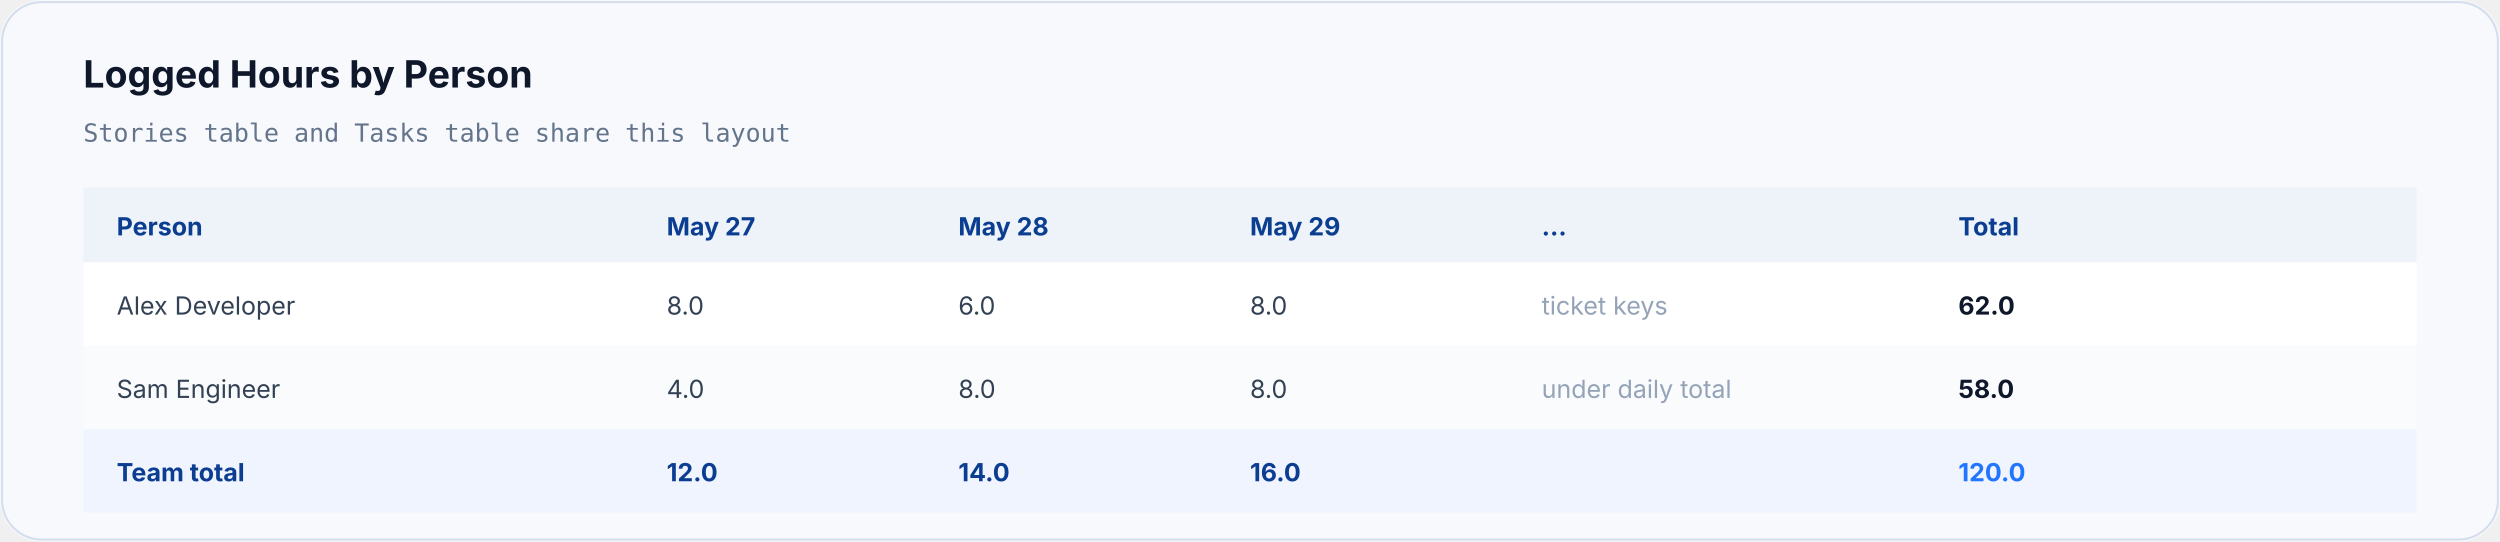
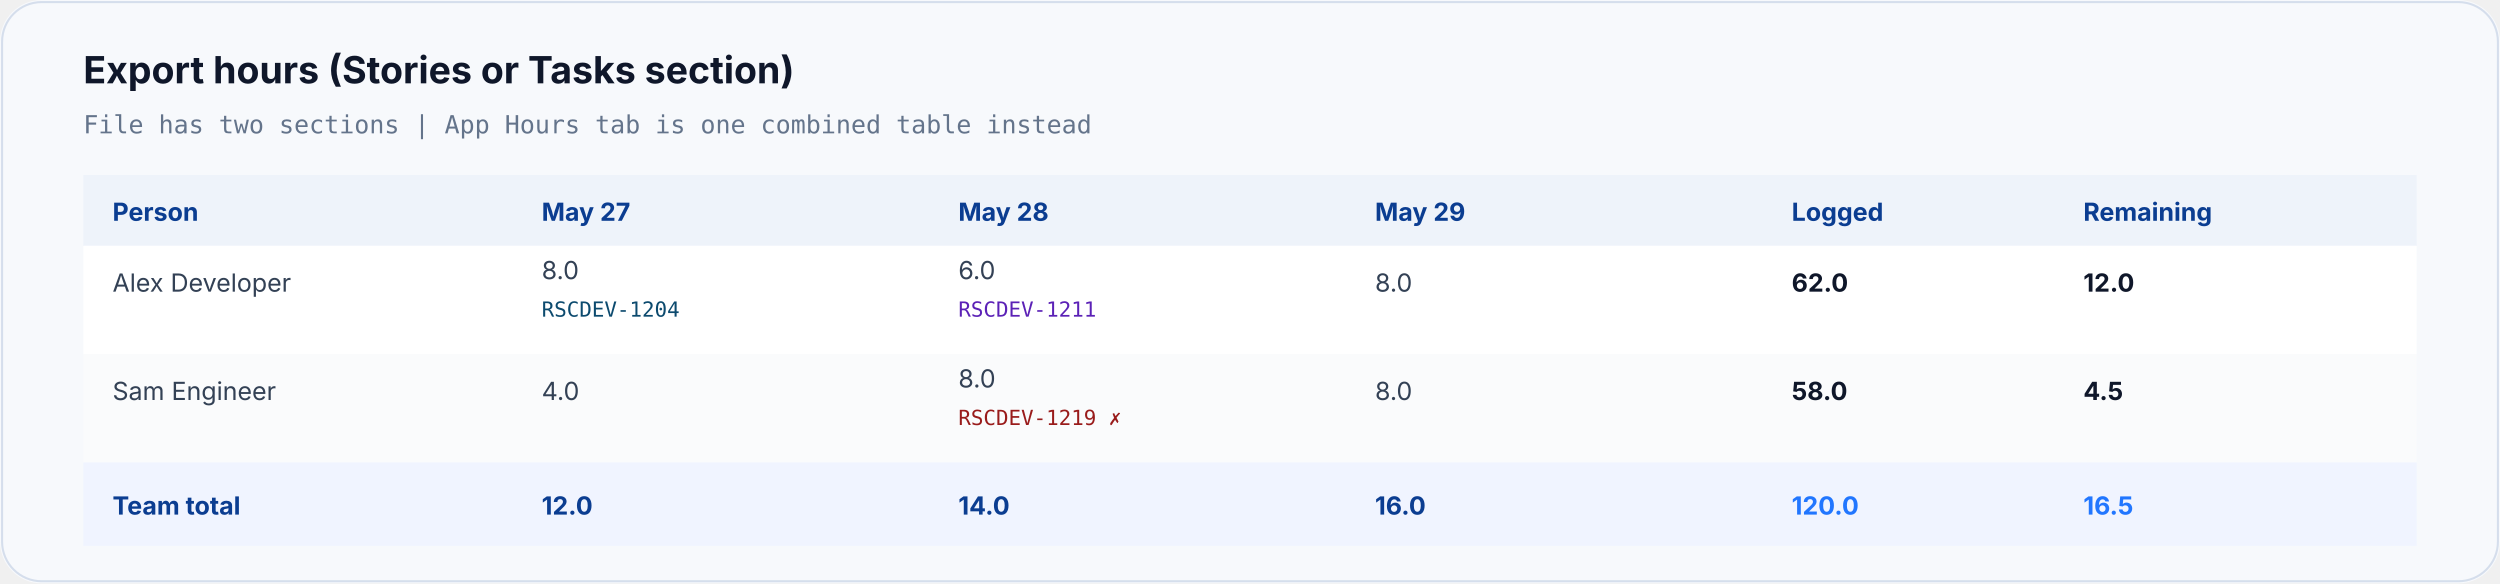
- <svg xmlns="http://www.w3.org/2000/svg" width="1200" height="260" viewBox="0 0 1200 260" role="img" aria-labelledby="title desc">
-   <rect width="1200" height="260" rx="20" fill="#F7F9FC" />
-   <rect x="1" y="1" width="1198" height="258" rx="19" fill="none" stroke="#D5DEEC" />
-   <text x="40" y="42" font-family="-apple-system, BlinkMacSystemFont, 'Segoe UI', sans-serif" font-size="18" font-weight="700" fill="#0F172A">Logged Hours by Person</text>
-   <text x="40" y="68" font-family="ui-monospace, Menlo, monospace" font-size="12" fill="#64748B">Stories table and Tasks table share this layout</text>
-   <g font-family="-apple-system, BlinkMacSystemFont, 'Segoe UI', sans-serif" font-size="12" transform="translate(40 90)">
-     <rect width="1120" height="36" fill="#EEF3FA" />
-     <text x="16" y="23" font-weight="700" fill="#0B3D91">Person</text>
-     <text x="280" y="23" font-weight="700" fill="#0B3D91">May 27</text>
-     <text x="420" y="23" font-weight="700" fill="#0B3D91">May 28</text>
-     <text x="560" y="23" font-weight="700" fill="#0B3D91">May 29</text>
-     <text x="700" y="23" font-weight="700" fill="#0B3D91">...</text>
-     <text x="900" y="23" font-weight="700" fill="#0B3D91">Total</text>
-     <rect y="36" width="1120" height="40" fill="#FFFFFF" />
-     <text x="16" y="61" fill="#334155">Alex Developer</text>
-     <text x="280" y="61" fill="#334155">8.0</text>
-     <text x="420" y="61" fill="#334155">6.0</text>
-     <text x="560" y="61" fill="#334155">8.0</text>
-     <text x="700" y="61" fill="#94A3B8">ticket keys</text>
-     <text x="900" y="61" font-weight="700" fill="#0F172A">62.0</text>
-     <rect y="76" width="1120" height="40" fill="#FAFBFC" />
-     <text x="16" y="101" fill="#334155">Sam Engineer</text>
-     <text x="280" y="101" fill="#334155">4.0</text>
-     <text x="420" y="101" fill="#334155">8.0</text>
-     <text x="560" y="101" fill="#334155">8.0</text>
-     <text x="700" y="101" fill="#94A3B8">under daily total</text>
-     <text x="900" y="101" font-weight="700" fill="#0F172A">58.0</text>
-     <rect y="116" width="1120" height="40" fill="#F0F4FF" />
-     <text x="16" y="141" font-weight="700" fill="#0B3D91">Team total</text>
-     <text x="280" y="141" font-weight="700" fill="#0B3D91">12.0</text>
-     <text x="420" y="141" font-weight="700" fill="#0B3D91">14.0</text>
-     <text x="560" y="141" font-weight="700" fill="#0B3D91">16.0</text>
-     <text x="900" y="141" font-weight="700" fill="#2176FF">120.0</text>
+ <svg xmlns="http://www.w3.org/2000/svg" width="1200" height="280" viewBox="0 0 1200 280" role="img" aria-labelledby="title desc">
+   <rect width="1200" height="280" rx="20" fill="#F7F9FC" />
+   <rect x="1" y="1" width="1198" height="278" rx="19" fill="none" stroke="#D5DEEC" />
+   <text x="40" y="40" font-family="-apple-system, BlinkMacSystemFont, 'Segoe UI', sans-serif" font-size="18" font-weight="700" fill="#0F172A">Export hours (Stories or Tasks section)</text>
+   <text x="40" y="64" font-family="ui-monospace, Menlo, monospace" font-size="12" fill="#64748B">File has two sections  |  App Hours tab is one combined table instead</text>
+   <g font-family="-apple-system, BlinkMacSystemFont, 'Segoe UI', sans-serif" font-size="12" transform="translate(40 84)">
+     <rect width="1120" height="34" fill="#EEF3FA" />
+     <text x="14" y="22" font-weight="700" fill="#0B3D91">Person</text>
+     <text x="220" y="22" font-weight="700" fill="#0B3D91">May 27</text>
+     <text x="420" y="22" font-weight="700" fill="#0B3D91">May 28</text>
+     <text x="620" y="22" font-weight="700" fill="#0B3D91">May 29</text>
+     <text x="820" y="22" font-weight="700" fill="#0B3D91">Logged</text>
+     <text x="960" y="22" font-weight="700" fill="#0B3D91">Remaining</text>
+     <rect y="34" width="1120" height="52" fill="#FFFFFF" />
+     <text x="14" y="56" fill="#334155">Alex Developer</text>
+     <text x="220" y="50" fill="#334155">8.0</text>
+     <text x="220" y="68" font-family="ui-monospace, Menlo, monospace" font-size="10" fill="#0C4A6E">RSCDEV-1204</text>
+     <text x="420" y="50" fill="#334155">6.0</text>
+     <text x="420" y="68" font-family="ui-monospace, Menlo, monospace" font-size="10" fill="#5B21B6">RSCDEV-1211</text>
+     <text x="620" y="56" fill="#334155">8.0</text>
+     <text x="820" y="56" font-weight="700" fill="#0F172A">62.0</text>
+     <text x="960" y="56" font-weight="700" fill="#0F172A">12.0</text>
+     <rect y="86" width="1120" height="52" fill="#FAFBFC" />
+     <text x="14" y="108" fill="#334155">Sam Engineer</text>
+     <text x="220" y="108" fill="#334155">4.0</text>
+     <text x="420" y="102" fill="#334155">8.0</text>
+     <text x="420" y="120" font-family="ui-monospace, Menlo, monospace" font-size="10" fill="#991B1B">RSCDEV-1219 ✗</text>
+     <text x="620" y="108" fill="#334155">8.0</text>
+     <text x="820" y="108" font-weight="700" fill="#0F172A">58.0</text>
+     <text x="960" y="108" font-weight="700" fill="#0F172A">4.5</text>
+     <rect y="138" width="1120" height="40" fill="#F0F4FF" />
+     <text x="14" y="163" font-weight="700" fill="#0B3D91">Team total</text>
+     <text x="220" y="163" font-weight="700" fill="#0B3D91">12.0</text>
+     <text x="420" y="163" font-weight="700" fill="#0B3D91">14.0</text>
+     <text x="620" y="163" font-weight="700" fill="#0B3D91">16.0</text>
+     <text x="820" y="163" font-weight="700" fill="#2176FF">120.0</text>
+     <text x="960" y="163" font-weight="700" fill="#2176FF">16.5</text>
  </g>
</svg>
